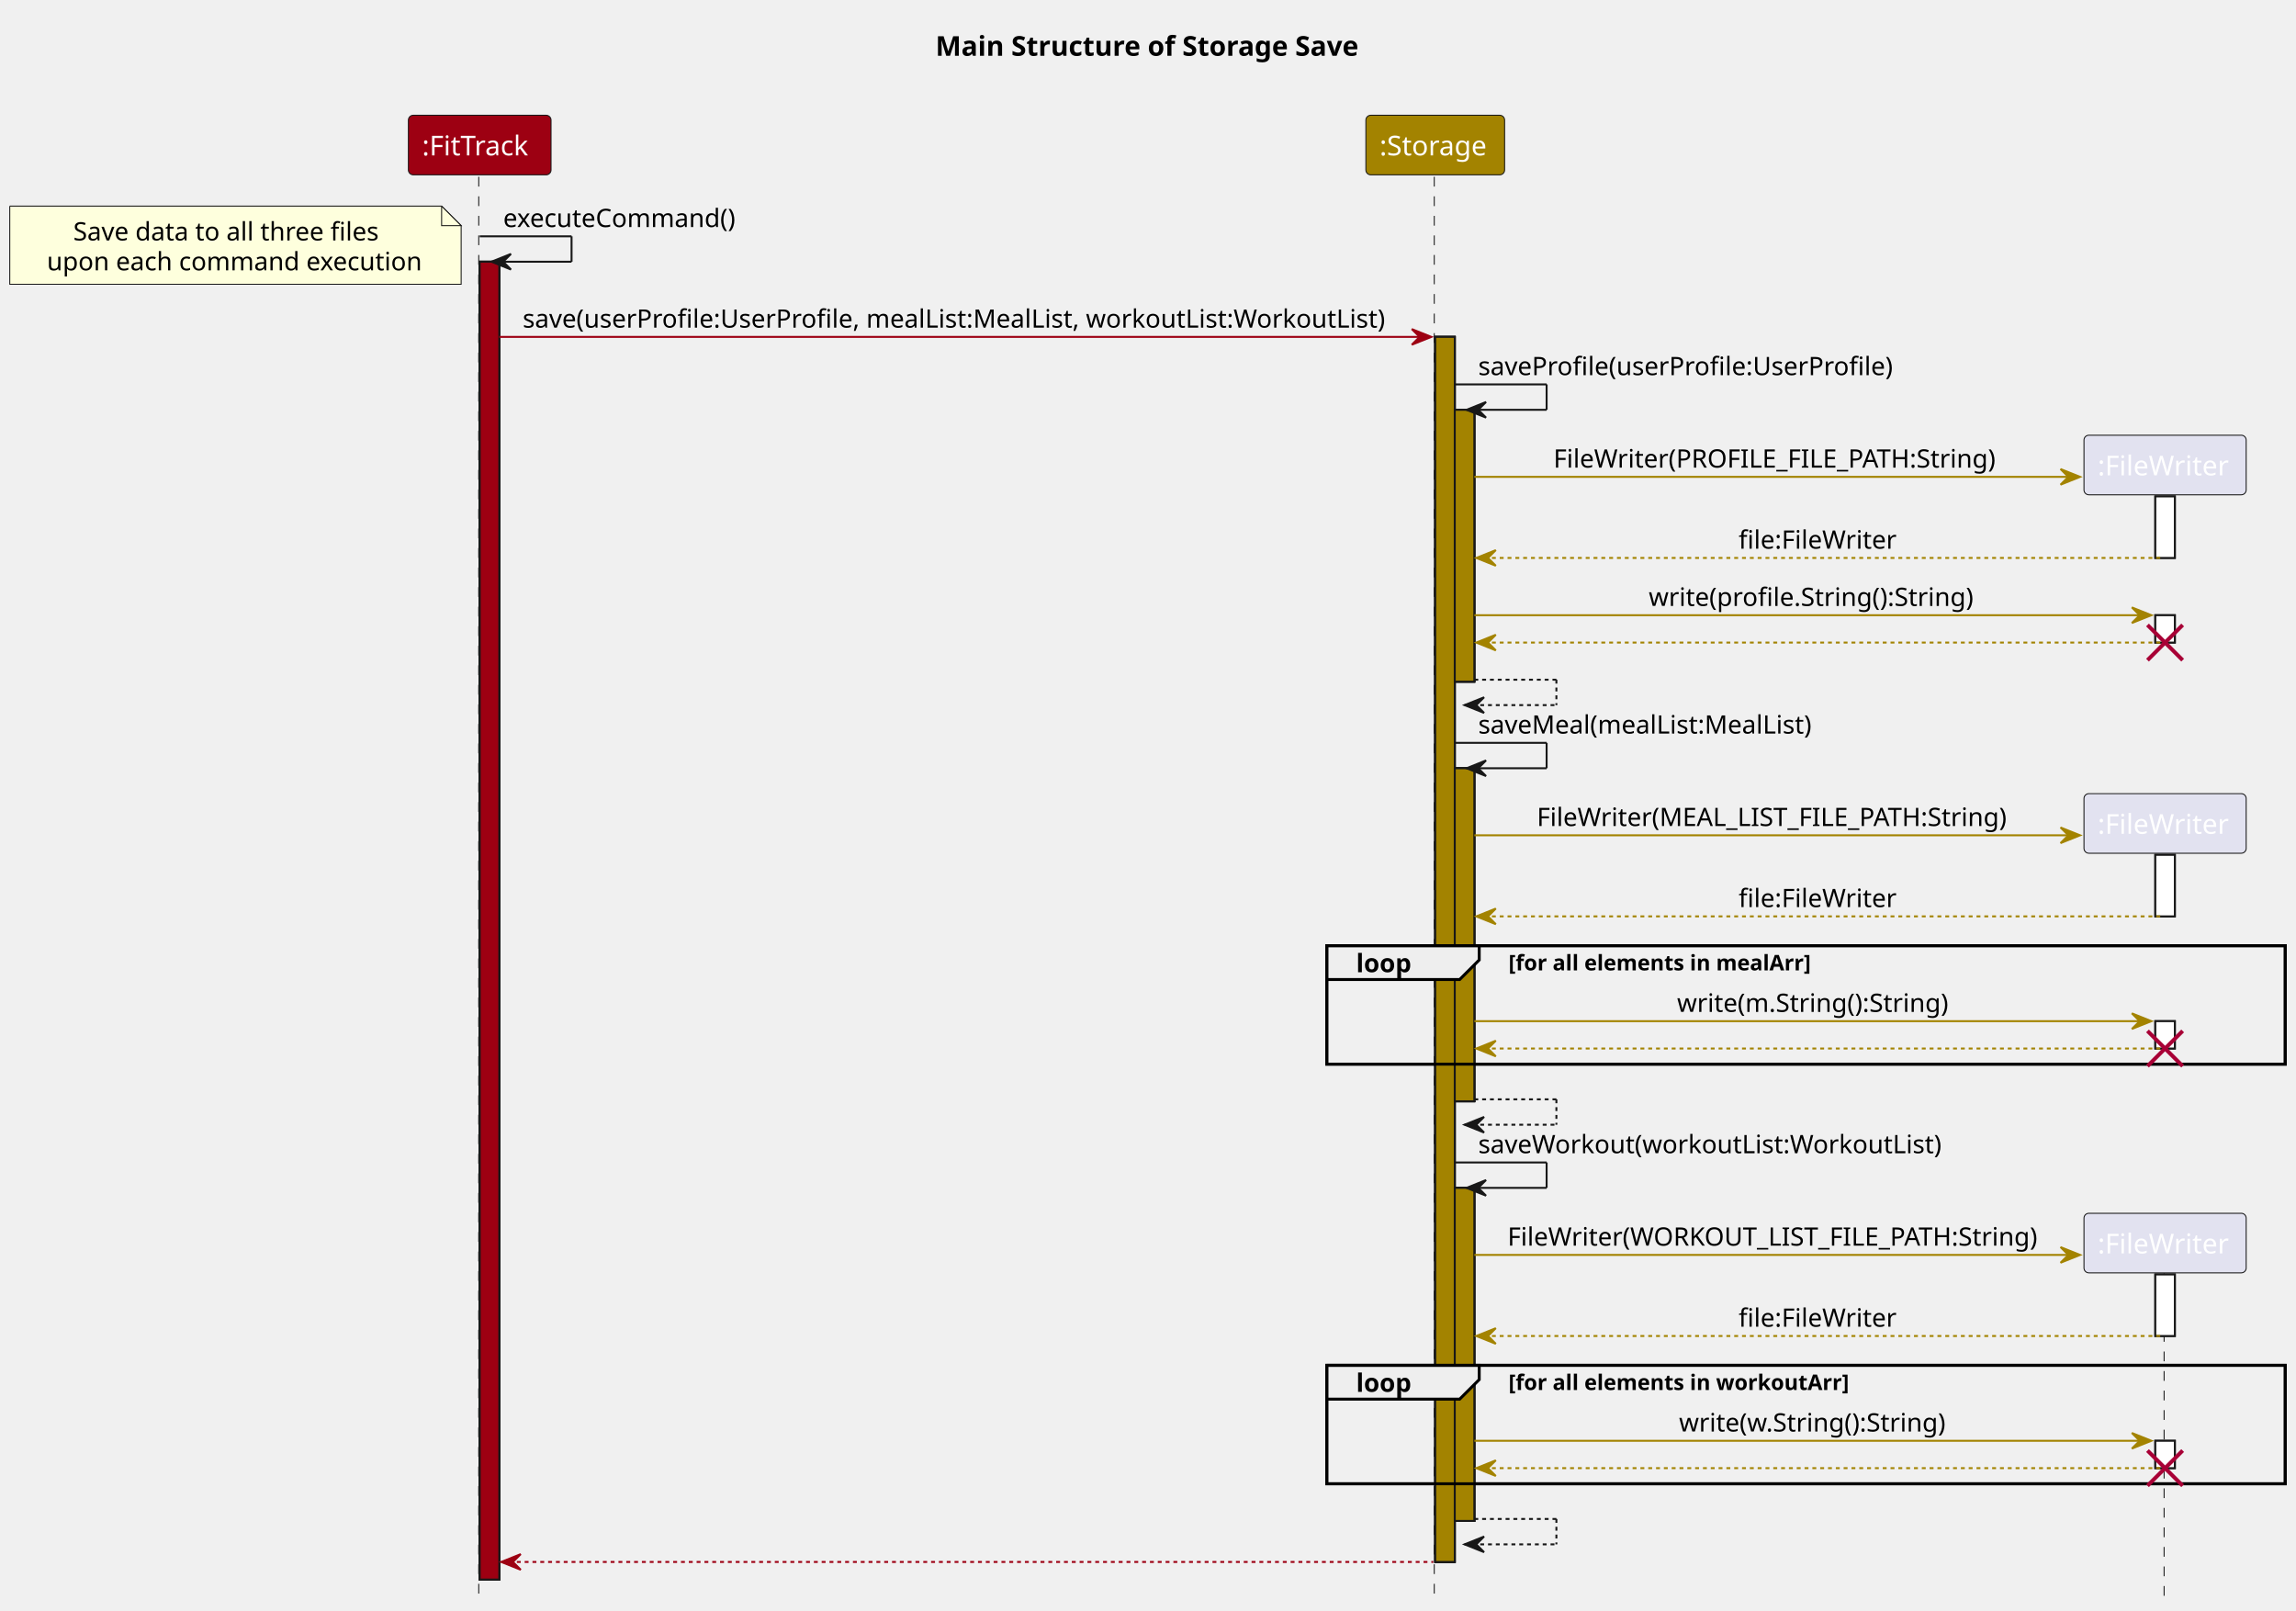
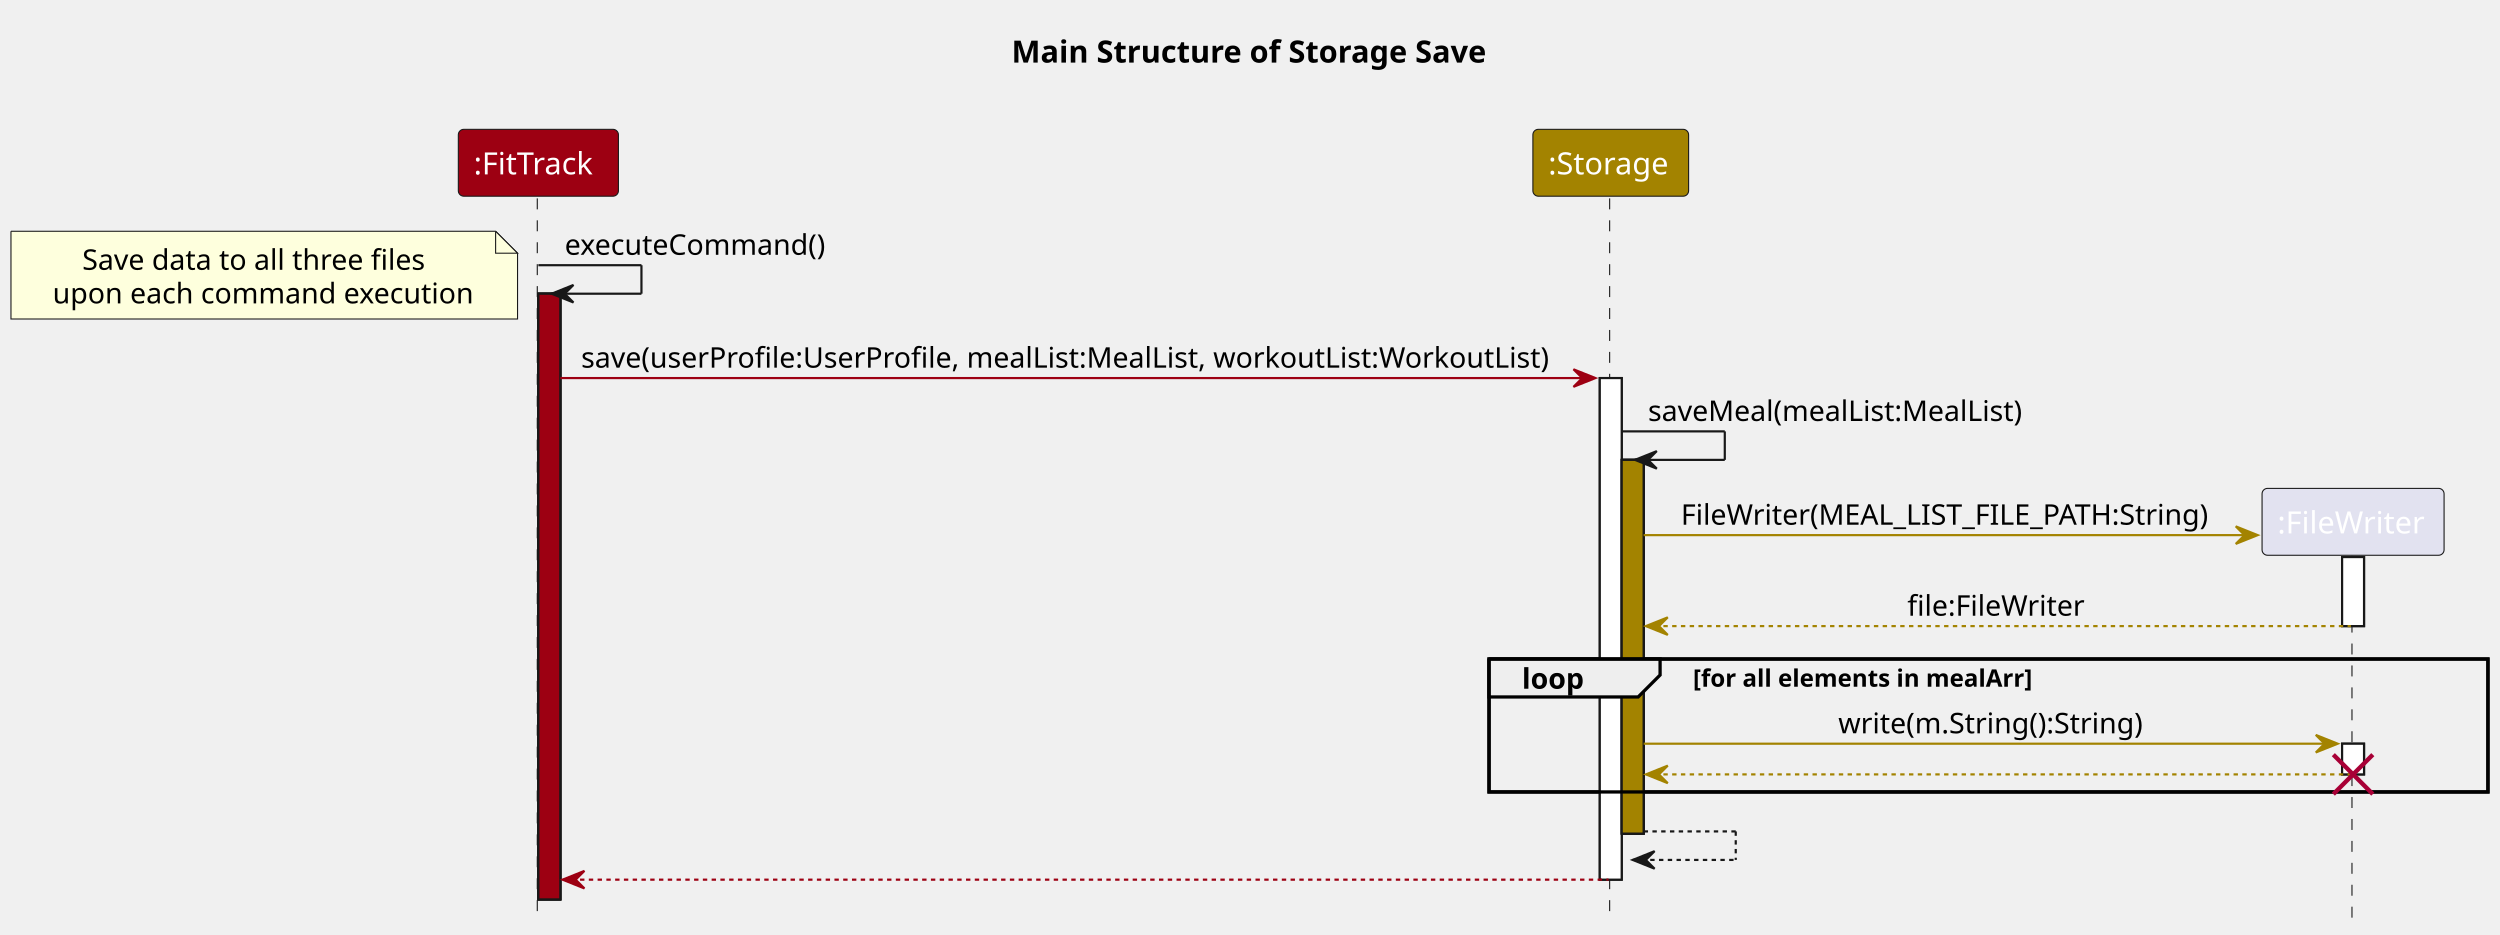
- <svg xmlns="http://www.w3.org/2000/svg" contentStyleType="text/css" height="824px" preserveAspectRatio="none" style="width:1175px;height:824px;background:#FFFFFF;" version="1.1" viewBox="0 0 1175 824" width="1175px" zoomAndPan="magnify">
+ <svg xmlns="http://www.w3.org/2000/svg" contentStyleType="text/css" height="426px" preserveAspectRatio="none" style="width:1140px;height:426px;background:#FFFFFF;" version="1.1" viewBox="0 0 1140 426" width="1140px" zoomAndPan="magnify">
  <defs />
  <g>
-     <text fill="#000000" font-family="sans-serif" font-size="14" font-weight="bold" lengthAdjust="spacing" textLength="221" x="478.75" y="28.535">Main Structure of Storage Save</text>
-     <text fill="#000000" font-family="sans-serif" font-size="14" font-weight="bold" lengthAdjust="spacing" textLength="5" x="586.75" y="45.023"> </text>
-     <rect fill="#FFFFFF" height="674.347" style="stroke:#181818;stroke-width:1.0;" width="10" x="245.5" y="133.931" />
-     <rect fill="#9D0012" height="674.347" style="stroke:#181818;stroke-width:1.0;" width="10" x="245.5" y="133.931" />
-     <rect fill="#FFFFFF" height="626.881" style="stroke:#181818;stroke-width:1.0;" width="10" x="734.5" y="172.397" />
-     <rect fill="#A38300" height="626.881" style="stroke:#181818;stroke-width:1.0;" width="10" x="734.5" y="172.397" />
-     <rect fill="#FFFFFF" height="139.109" style="stroke:#181818;stroke-width:1.0;" width="10" x="744.5" y="209.707" />
-     <rect fill="#A38300" height="139.109" style="stroke:#181818;stroke-width:1.0;" width="10" x="744.5" y="209.707" />
-     <rect fill="#FFFFFF" height="170.42" style="stroke:#181818;stroke-width:1.0;" width="10" x="744.5" y="393.127" />
-     <rect fill="#A38300" height="170.42" style="stroke:#181818;stroke-width:1.0;" width="10" x="744.5" y="393.127" />
-     <rect fill="#FFFFFF" height="170.42" style="stroke:#181818;stroke-width:1.0;" width="10" x="744.5" y="607.857" />
-     <rect fill="#A38300" height="170.42" style="stroke:#181818;stroke-width:1.0;" width="10" x="744.5" y="607.857" />
-     <rect fill="#FFFFFF" height="31.488" style="stroke:#181818;stroke-width:1.0;" width="10" x="1103" y="254.018" />
-     <rect fill="#FFFFFF" height="14" style="stroke:#181818;stroke-width:1.0;" width="10" x="1103" y="314.816" />
-     <rect fill="#FFFFFF" height="31.488" style="stroke:#181818;stroke-width:1.0;" width="10" x="1103" y="437.438" />
-     <rect fill="#FFFFFF" height="14" style="stroke:#181818;stroke-width:1.0;" width="10" x="1103" y="522.547" />
-     <rect fill="#FFFFFF" height="31.488" style="stroke:#181818;stroke-width:1.0;" width="10" x="1103" y="652.168" />
-     <rect fill="#FFFFFF" height="14" style="stroke:#181818;stroke-width:1.0;" width="10" x="1103" y="737.277" />
-     <rect fill="none" height="60.621" style="stroke:#000000;stroke-width:1.5;" width="490.5" x="679" y="483.926" />
-     <rect fill="none" height="60.621" style="stroke:#000000;stroke-width:1.5;" width="490.5" x="679" y="698.656" />
-     <line style="stroke:#181818;stroke-width:0.5;stroke-dasharray:5.0,5.0;" x1="245" x2="245" y1="90.465" y2="817.277" />
-     <line style="stroke:#181818;stroke-width:0.5;stroke-dasharray:5.0,5.0;" x1="734" x2="734" y1="90.465" y2="817.277" />
-     <line style="stroke:#181818;stroke-width:0.5;stroke-dasharray:5.0,5.0;" x1="1107.5" x2="1107.5" y1="651.602" y2="817.277" />
+     <text fill="#000000" font-family="sans-serif" font-size="14" font-weight="bold" lengthAdjust="spacing" textLength="221" x="461.25" y="28.535">Main Structure of Storage Save</text>
+     <text fill="#000000" font-family="sans-serif" font-size="14" font-weight="bold" lengthAdjust="spacing" textLength="5" x="569.25" y="45.023"> </text>
+     <rect fill="#FFFFFF" height="276.196" style="stroke:#181818;stroke-width:1.0;" width="10" x="245.5" y="133.931" />
+     <rect fill="#9D0012" height="276.196" style="stroke:#181818;stroke-width:1.0;" width="10" x="245.5" y="133.931" />
+     <rect fill="#FFFFFF" height="228.731" style="stroke:#181818;stroke-width:1.0;" width="10" x="729.5" y="172.397" />
+     <rect fill="#FFFFFF" height="170.42" style="stroke:#181818;stroke-width:1.0;" width="10" x="739.5" y="209.707" />
+     <rect fill="#A38300" height="170.42" style="stroke:#181818;stroke-width:1.0;" width="10" x="739.5" y="209.707" />
+     <rect fill="#FFFFFF" height="31.488" style="stroke:#181818;stroke-width:1.0;" width="10" x="1068" y="254.018" />
+     <rect fill="#FFFFFF" height="14" style="stroke:#181818;stroke-width:1.0;" width="10" x="1068" y="339.127" />
+     <rect fill="none" height="60.621" style="stroke:#000000;stroke-width:1.5;" width="455.5" x="679" y="300.506" />
+     <line style="stroke:#181818;stroke-width:0.5;stroke-dasharray:5.0,5.0;" x1="245" x2="245" y1="90.465" y2="419.127" />
+     <line style="stroke:#181818;stroke-width:0.5;stroke-dasharray:5.0,5.0;" x1="734" x2="734" y1="90.465" y2="419.127" />
+     <line style="stroke:#181818;stroke-width:0.5;stroke-dasharray:5.0,5.0;" x1="1072.5" x2="1072.5" y1="253.451" y2="419.127" />
    <rect fill="#9D0012" height="30.488" rx="2.5" ry="2.5" style="stroke:#181818;stroke-width:0.5;" width="73" x="209" y="58.977" />
    <text fill="#FFFFFF" font-family="sans-serif" font-size="14" lengthAdjust="spacing" textLength="59" x="216" y="79.512">:FitTrack</text>
    <rect fill="#A38300" height="30.488" rx="2.5" ry="2.5" style="stroke:#181818;stroke-width:0.5;" width="71" x="699" y="58.977" />
    <text fill="#FFFFFF" font-family="sans-serif" font-size="14" lengthAdjust="spacing" textLength="57" x="706" y="79.512">:Storage</text>
-     <rect fill="#FFFFFF" height="674.347" style="stroke:#181818;stroke-width:1.0;" width="10" x="245.5" y="133.931" />
-     <rect fill="#9D0012" height="674.347" style="stroke:#181818;stroke-width:1.0;" width="10" x="245.5" y="133.931" />
-     <rect fill="#FFFFFF" height="626.881" style="stroke:#181818;stroke-width:1.0;" width="10" x="734.5" y="172.397" />
-     <rect fill="#A38300" height="626.881" style="stroke:#181818;stroke-width:1.0;" width="10" x="734.5" y="172.397" />
-     <rect fill="#FFFFFF" height="139.109" style="stroke:#181818;stroke-width:1.0;" width="10" x="744.5" y="209.707" />
-     <rect fill="#A38300" height="139.109" style="stroke:#181818;stroke-width:1.0;" width="10" x="744.5" y="209.707" />
-     <rect fill="#FFFFFF" height="170.42" style="stroke:#181818;stroke-width:1.0;" width="10" x="744.5" y="393.127" />
-     <rect fill="#A38300" height="170.42" style="stroke:#181818;stroke-width:1.0;" width="10" x="744.5" y="393.127" />
-     <rect fill="#FFFFFF" height="170.42" style="stroke:#181818;stroke-width:1.0;" width="10" x="744.5" y="607.857" />
-     <rect fill="#A38300" height="170.42" style="stroke:#181818;stroke-width:1.0;" width="10" x="744.5" y="607.857" />
-     <rect fill="#FFFFFF" height="31.488" style="stroke:#181818;stroke-width:1.0;" width="10" x="1103" y="254.018" />
-     <rect fill="#FFFFFF" height="14" style="stroke:#181818;stroke-width:1.0;" width="10" x="1103" y="314.816" />
-     <rect fill="#FFFFFF" height="31.488" style="stroke:#181818;stroke-width:1.0;" width="10" x="1103" y="437.438" />
-     <rect fill="#FFFFFF" height="14" style="stroke:#181818;stroke-width:1.0;" width="10" x="1103" y="522.547" />
-     <rect fill="#FFFFFF" height="31.488" style="stroke:#181818;stroke-width:1.0;" width="10" x="1103" y="652.168" />
-     <rect fill="#FFFFFF" height="14" style="stroke:#181818;stroke-width:1.0;" width="10" x="1103" y="737.277" />
+     <rect fill="#FFFFFF" height="276.196" style="stroke:#181818;stroke-width:1.0;" width="10" x="245.5" y="133.931" />
+     <rect fill="#9D0012" height="276.196" style="stroke:#181818;stroke-width:1.0;" width="10" x="245.5" y="133.931" />
+     <rect fill="#FFFFFF" height="228.731" style="stroke:#181818;stroke-width:1.0;" width="10" x="729.5" y="172.397" />
+     <rect fill="#FFFFFF" height="170.42" style="stroke:#181818;stroke-width:1.0;" width="10" x="739.5" y="209.707" />
+     <rect fill="#A38300" height="170.42" style="stroke:#181818;stroke-width:1.0;" width="10" x="739.5" y="209.707" />
+     <rect fill="#FFFFFF" height="31.488" style="stroke:#181818;stroke-width:1.0;" width="10" x="1068" y="254.018" />
+     <rect fill="#FFFFFF" height="14" style="stroke:#181818;stroke-width:1.0;" width="10" x="1068" y="339.127" />
    <line style="stroke:#181818;stroke-width:1.0;" x1="245.5" x2="292.5" y1="120.931" y2="120.931" />
    <line style="stroke:#181818;stroke-width:1.0;" x1="292.5" x2="292.5" y1="120.931" y2="133.931" />
    <line style="stroke:#181818;stroke-width:1.0;" x1="251.5" x2="292.5" y1="133.931" y2="133.931" />
    <polygon fill="#181818" points="261.5,129.931,251.5,133.931,261.5,137.931,257.5,133.931" style="stroke:#181818;stroke-width:1.0;" />
    <text fill="#000000" font-family="sans-serif" font-size="13" lengthAdjust="spacing" textLength="121" x="257.5" y="116.189">executeCommand()</text>
    <path d="M5,105.465 L5,145.465 L236,145.465 L236,115.465 L226,105.465 L5,105.465 " fill="#FEFFDD" style="stroke:#181818;stroke-width:0.5;" />
    <path d="M226,105.465 L226,115.465 L236,115.465 L226,105.465 " fill="#FEFFDD" style="stroke:#181818;stroke-width:0.5;" />
    <text fill="#000000" font-family="sans-serif" font-size="13" lengthAdjust="spacing" textLength="162" x="37.5" y="123.033">Save data to all three files</text>
    <text fill="#000000" font-family="sans-serif" font-size="13" lengthAdjust="spacing" textLength="197" x="24" y="138.344">upon each command execution</text>
-     <polygon fill="#9D0012" points="722.5,168.397,732.5,172.397,722.5,176.397,726.5,172.397" style="stroke:#9D0012;stroke-width:1.0;" />
-     <line style="stroke:#9D0012;stroke-width:1.0;" x1="255.5" x2="728.5" y1="172.397" y2="172.397" />
-     <text fill="#000000" font-family="sans-serif" font-size="13" lengthAdjust="spacing" textLength="455" x="267.5" y="167.654">save(userProfile:UserProfile, mealList:MealList, workoutList:WorkoutList)</text>
-     <line style="stroke:#181818;stroke-width:1.0;" x1="744.5" x2="791.5" y1="196.707" y2="196.707" />
-     <line style="stroke:#181818;stroke-width:1.0;" x1="791.5" x2="791.5" y1="196.707" y2="209.707" />
-     <line style="stroke:#181818;stroke-width:1.0;" x1="750.5" x2="791.5" y1="209.707" y2="209.707" />
-     <polygon fill="#181818" points="760.5,205.707,750.5,209.707,760.5,213.707,756.5,209.707" style="stroke:#181818;stroke-width:1.0;" />
-     <text fill="#000000" font-family="sans-serif" font-size="13" lengthAdjust="spacing" textLength="215" x="756.5" y="191.965">saveProfile(userProfile:UserProfile)</text>
-     <polygon fill="#A38300" points="1054.5,240.018,1064.5,244.018,1054.5,248.018,1058.5,244.018" style="stroke:#A38300;stroke-width:1.0;" />
-     <line style="stroke:#A38300;stroke-width:1.0;" x1="754.5" x2="1060.5" y1="244.018" y2="244.018" />
-     <text fill="#000000" font-family="sans-serif" font-size="13" lengthAdjust="spacing" textLength="231" x="795" y="239.275">FileWriter(PROFILE_FILE_PATH:String)</text>
-     <rect fill="#E2E2F0" height="30.488" rx="2.5" ry="2.5" style="stroke:#181818;stroke-width:0.5;" width="83" x="1066.5" y="222.707" />
-     <text fill="#FFFFFF" font-family="sans-serif" font-size="14" lengthAdjust="spacing" textLength="69" x="1073.5" y="243.242">:FileWriter</text>
-     <polygon fill="#A38300" points="765.5,281.506,755.5,285.506,765.5,289.506,761.5,285.506" style="stroke:#A38300;stroke-width:1.0;" />
-     <line style="stroke:#A38300;stroke-width:1.0;stroke-dasharray:2.0,2.0;" x1="759.5" x2="1107" y1="285.506" y2="285.506" />
-     <text fill="#000000" font-family="sans-serif" font-size="13" lengthAdjust="spacing" textLength="83" x="889.75" y="280.764">file:FileWriter</text>
-     <polygon fill="#A38300" points="1091,310.816,1101,314.816,1091,318.816,1095,314.816" style="stroke:#A38300;stroke-width:1.0;" />
-     <line style="stroke:#A38300;stroke-width:1.0;" x1="754.5" x2="1097" y1="314.816" y2="314.816" />
-     <text fill="#000000" font-family="sans-serif" font-size="13" lengthAdjust="spacing" textLength="170" x="843.75" y="310.074">write(profile.String():String)</text>
-     <polygon fill="#A38300" points="765.5,324.816,755.5,328.816,765.5,332.816,761.5,328.816" style="stroke:#A38300;stroke-width:1.0;" />
-     <line style="stroke:#A38300;stroke-width:1.0;stroke-dasharray:2.0,2.0;" x1="759.5" x2="1107" y1="328.816" y2="328.816" />
-     <line style="stroke:#A80036;stroke-width:2.0;" x1="1099" x2="1117" y1="319.816" y2="337.816" />
-     <line style="stroke:#A80036;stroke-width:2.0;" x1="1099" x2="1117" y1="337.816" y2="319.816" />
-     <line style="stroke:#181818;stroke-width:1.0;stroke-dasharray:2.0,2.0;" x1="754.5" x2="796.5" y1="347.816" y2="347.816" />
-     <line style="stroke:#181818;stroke-width:1.0;stroke-dasharray:2.0,2.0;" x1="796.5" x2="796.5" y1="347.816" y2="360.816" />
-     <line style="stroke:#181818;stroke-width:1.0;stroke-dasharray:2.0,2.0;" x1="749.5" x2="796.5" y1="360.816" y2="360.816" />
-     <polygon fill="#181818" points="759.5,356.816,749.5,360.816,759.5,364.816,755.5,360.816" style="stroke:#181818;stroke-width:1.0;" />
-     <line style="stroke:#181818;stroke-width:1.0;" x1="744.5" x2="791.5" y1="380.127" y2="380.127" />
-     <line style="stroke:#181818;stroke-width:1.0;" x1="791.5" x2="791.5" y1="380.127" y2="393.127" />
-     <line style="stroke:#181818;stroke-width:1.0;" x1="750.5" x2="791.5" y1="393.127" y2="393.127" />
-     <polygon fill="#181818" points="760.5,389.127,750.5,393.127,760.5,397.127,756.5,393.127" style="stroke:#181818;stroke-width:1.0;" />
-     <text fill="#000000" font-family="sans-serif" font-size="13" lengthAdjust="spacing" textLength="174" x="756.5" y="375.385">saveMeal(mealList:MealList)</text>
-     <polygon fill="#A38300" points="1054.5,423.438,1064.5,427.438,1054.5,431.438,1058.5,427.438" style="stroke:#A38300;stroke-width:1.0;" />
-     <line style="stroke:#A38300;stroke-width:1.0;" x1="754.5" x2="1060.5" y1="427.438" y2="427.438" />
-     <text fill="#000000" font-family="sans-serif" font-size="13" lengthAdjust="spacing" textLength="248" x="786.5" y="422.695">FileWriter(MEAL_LIST_FILE_PATH:String)</text>
-     <rect fill="#E2E2F0" height="30.488" rx="2.5" ry="2.5" style="stroke:#181818;stroke-width:0.5;" width="83" x="1066.5" y="406.127" />
-     <text fill="#FFFFFF" font-family="sans-serif" font-size="14" lengthAdjust="spacing" textLength="69" x="1073.5" y="426.662">:FileWriter</text>
-     <polygon fill="#A38300" points="765.5,464.926,755.5,468.926,765.5,472.926,761.5,468.926" style="stroke:#A38300;stroke-width:1.0;" />
-     <line style="stroke:#A38300;stroke-width:1.0;stroke-dasharray:2.0,2.0;" x1="759.5" x2="1107" y1="468.926" y2="468.926" />
-     <text fill="#000000" font-family="sans-serif" font-size="13" lengthAdjust="spacing" textLength="83" x="889.75" y="464.184">file:FileWriter</text>
-     <path d="M679,483.926 L757,483.926 L757,491.236 L747,501.236 L679,501.236 L679,483.926 " fill="#EEEEEE" style="stroke:#000000;stroke-width:1.5;" />
-     <rect fill="none" height="60.621" style="stroke:#000000;stroke-width:1.5;" width="490.5" x="679" y="483.926" />
-     <text fill="#000000" font-family="sans-serif" font-size="13" font-weight="bold" lengthAdjust="spacing" textLength="29" x="694" y="497.494">loop</text>
-     <text fill="#000000" font-family="sans-serif" font-size="11" font-weight="bold" lengthAdjust="spacing" textLength="161" x="772" y="496.56">[for all elements in mealArr]</text>
-     <polygon fill="#A38300" points="1091,518.547,1101,522.547,1091,526.547,1095,522.547" style="stroke:#A38300;stroke-width:1.0;" />
-     <line style="stroke:#A38300;stroke-width:1.0;" x1="754.5" x2="1097" y1="522.547" y2="522.547" />
-     <text fill="#000000" font-family="sans-serif" font-size="13" lengthAdjust="spacing" textLength="141" x="858.25" y="517.805">write(m.String():String)</text>
-     <polygon fill="#A38300" points="765.5,532.547,755.5,536.547,765.5,540.547,761.5,536.547" style="stroke:#A38300;stroke-width:1.0;" />
-     <line style="stroke:#A38300;stroke-width:1.0;stroke-dasharray:2.0,2.0;" x1="759.5" x2="1107" y1="536.547" y2="536.547" />
-     <line style="stroke:#A80036;stroke-width:2.0;" x1="1099" x2="1117" y1="527.547" y2="545.547" />
-     <line style="stroke:#A80036;stroke-width:2.0;" x1="1099" x2="1117" y1="545.547" y2="527.547" />
-     <line style="stroke:#181818;stroke-width:1.0;stroke-dasharray:2.0,2.0;" x1="754.5" x2="796.5" y1="562.547" y2="562.547" />
-     <line style="stroke:#181818;stroke-width:1.0;stroke-dasharray:2.0,2.0;" x1="796.5" x2="796.5" y1="562.547" y2="575.547" />
-     <line style="stroke:#181818;stroke-width:1.0;stroke-dasharray:2.0,2.0;" x1="749.5" x2="796.5" y1="575.547" y2="575.547" />
-     <polygon fill="#181818" points="759.5,571.547,749.5,575.547,759.5,579.547,755.5,575.547" style="stroke:#181818;stroke-width:1.0;" />
-     <line style="stroke:#181818;stroke-width:1.0;" x1="744.5" x2="791.5" y1="594.857" y2="594.857" />
-     <line style="stroke:#181818;stroke-width:1.0;" x1="791.5" x2="791.5" y1="594.857" y2="607.857" />
-     <line style="stroke:#181818;stroke-width:1.0;" x1="750.5" x2="791.5" y1="607.857" y2="607.857" />
-     <polygon fill="#181818" points="760.5,603.857,750.5,607.857,760.5,611.857,756.5,607.857" style="stroke:#181818;stroke-width:1.0;" />
-     <text fill="#000000" font-family="sans-serif" font-size="13" lengthAdjust="spacing" textLength="244" x="756.5" y="590.115">saveWorkout(workoutList:WorkoutList)</text>
-     <polygon fill="#A38300" points="1054.5,638.168,1064.5,642.168,1054.5,646.168,1058.5,642.168" style="stroke:#A38300;stroke-width:1.0;" />
-     <line style="stroke:#A38300;stroke-width:1.0;" x1="754.5" x2="1060.5" y1="642.168" y2="642.168" />
-     <text fill="#000000" font-family="sans-serif" font-size="13" lengthAdjust="spacing" textLength="278" x="771.5" y="637.426">FileWriter(WORKOUT_LIST_FILE_PATH:String)</text>
-     <rect fill="#E2E2F0" height="30.488" rx="2.5" ry="2.5" style="stroke:#181818;stroke-width:0.5;" width="83" x="1066.5" y="620.857" />
-     <text fill="#FFFFFF" font-family="sans-serif" font-size="14" lengthAdjust="spacing" textLength="69" x="1073.5" y="641.393">:FileWriter</text>
-     <polygon fill="#A38300" points="765.5,679.656,755.5,683.656,765.5,687.656,761.5,683.656" style="stroke:#A38300;stroke-width:1.0;" />
-     <line style="stroke:#A38300;stroke-width:1.0;stroke-dasharray:2.0,2.0;" x1="759.5" x2="1107" y1="683.656" y2="683.656" />
-     <text fill="#000000" font-family="sans-serif" font-size="13" lengthAdjust="spacing" textLength="83" x="889.75" y="678.914">file:FileWriter</text>
-     <path d="M679,698.656 L757,698.656 L757,705.967 L747,715.967 L679,715.967 L679,698.656 " fill="#EEEEEE" style="stroke:#000000;stroke-width:1.5;" />
-     <rect fill="none" height="60.621" style="stroke:#000000;stroke-width:1.5;" width="490.5" x="679" y="698.656" />
-     <text fill="#000000" font-family="sans-serif" font-size="13" font-weight="bold" lengthAdjust="spacing" textLength="29" x="694" y="712.225">loop</text>
-     <text fill="#000000" font-family="sans-serif" font-size="11" font-weight="bold" lengthAdjust="spacing" textLength="180" x="772" y="711.291">[for all elements in workoutArr]</text>
-     <polygon fill="#A38300" points="1091,733.277,1101,737.277,1091,741.277,1095,737.277" style="stroke:#A38300;stroke-width:1.0;" />
-     <line style="stroke:#A38300;stroke-width:1.0;" x1="754.5" x2="1097" y1="737.277" y2="737.277" />
-     <text fill="#000000" font-family="sans-serif" font-size="13" lengthAdjust="spacing" textLength="139" x="859.25" y="732.535">write(w.String():String)</text>
-     <polygon fill="#A38300" points="765.5,747.277,755.5,751.277,765.5,755.277,761.5,751.277" style="stroke:#A38300;stroke-width:1.0;" />
-     <line style="stroke:#A38300;stroke-width:1.0;stroke-dasharray:2.0,2.0;" x1="759.5" x2="1107" y1="751.277" y2="751.277" />
-     <line style="stroke:#A80036;stroke-width:2.0;" x1="1099" x2="1117" y1="742.277" y2="760.277" />
-     <line style="stroke:#A80036;stroke-width:2.0;" x1="1099" x2="1117" y1="760.277" y2="742.277" />
-     <line style="stroke:#181818;stroke-width:1.0;stroke-dasharray:2.0,2.0;" x1="754.5" x2="796.5" y1="777.277" y2="777.277" />
-     <line style="stroke:#181818;stroke-width:1.0;stroke-dasharray:2.0,2.0;" x1="796.5" x2="796.5" y1="777.277" y2="790.277" />
-     <line style="stroke:#181818;stroke-width:1.0;stroke-dasharray:2.0,2.0;" x1="749.5" x2="796.5" y1="790.277" y2="790.277" />
-     <polygon fill="#181818" points="759.5,786.277,749.5,790.277,759.5,794.277,755.5,790.277" style="stroke:#181818;stroke-width:1.0;" />
-     <polygon fill="#9D0012" points="266.5,795.277,256.5,799.277,266.5,803.277,262.5,799.277" style="stroke:#9D0012;stroke-width:1.0;" />
-     <line style="stroke:#9D0012;stroke-width:1.0;stroke-dasharray:2.0,2.0;" x1="260.5" x2="733.5" y1="799.277" y2="799.277" />
+     <polygon fill="#9D0012" points="717.5,168.397,727.5,172.397,717.5,176.397,721.5,172.397" style="stroke:#9D0012;stroke-width:1.0;" />
+     <line style="stroke:#9D0012;stroke-width:1.0;" x1="255.5" x2="723.5" y1="172.397" y2="172.397" />
+     <text fill="#000000" font-family="sans-serif" font-size="13" lengthAdjust="spacing" textLength="455" x="265" y="167.654">save(userProfile:UserProfile, mealList:MealList, workoutList:WorkoutList)</text>
+     <line style="stroke:#181818;stroke-width:1.0;" x1="739.5" x2="786.5" y1="196.707" y2="196.707" />
+     <line style="stroke:#181818;stroke-width:1.0;" x1="786.5" x2="786.5" y1="196.707" y2="209.707" />
+     <line style="stroke:#181818;stroke-width:1.0;" x1="745.5" x2="786.5" y1="209.707" y2="209.707" />
+     <polygon fill="#181818" points="755.5,205.707,745.5,209.707,755.5,213.707,751.5,209.707" style="stroke:#181818;stroke-width:1.0;" />
+     <text fill="#000000" font-family="sans-serif" font-size="13" lengthAdjust="spacing" textLength="174" x="751.5" y="191.965">saveMeal(mealList:MealList)</text>
+     <polygon fill="#A38300" points="1019.5,240.018,1029.5,244.018,1019.5,248.018,1023.5,244.018" style="stroke:#A38300;stroke-width:1.0;" />
+     <line style="stroke:#A38300;stroke-width:1.0;" x1="749.5" x2="1025.5" y1="244.018" y2="244.018" />
+     <text fill="#000000" font-family="sans-serif" font-size="13" lengthAdjust="spacing" textLength="248" x="766.5" y="239.275">FileWriter(MEAL_LIST_FILE_PATH:String)</text>
+     <rect fill="#E2E2F0" height="30.488" rx="2.5" ry="2.5" style="stroke:#181818;stroke-width:0.5;" width="83" x="1031.5" y="222.707" />
+     <text fill="#FFFFFF" font-family="sans-serif" font-size="14" lengthAdjust="spacing" textLength="69" x="1038.5" y="243.242">:FileWriter</text>
+     <polygon fill="#A38300" points="760.5,281.506,750.5,285.506,760.5,289.506,756.5,285.506" style="stroke:#A38300;stroke-width:1.0;" />
+     <line style="stroke:#A38300;stroke-width:1.0;stroke-dasharray:2.0,2.0;" x1="754.5" x2="1072" y1="285.506" y2="285.506" />
+     <text fill="#000000" font-family="sans-serif" font-size="13" lengthAdjust="spacing" textLength="83" x="869.75" y="280.764">file:FileWriter</text>
+     <path d="M679,300.506 L757,300.506 L757,307.816 L747,317.816 L679,317.816 L679,300.506 " fill="#EEEEEE" style="stroke:#000000;stroke-width:1.5;" />
+     <rect fill="none" height="60.621" style="stroke:#000000;stroke-width:1.5;" width="455.5" x="679" y="300.506" />
+     <text fill="#000000" font-family="sans-serif" font-size="13" font-weight="bold" lengthAdjust="spacing" textLength="29" x="694" y="314.074">loop</text>
+     <text fill="#000000" font-family="sans-serif" font-size="11" font-weight="bold" lengthAdjust="spacing" textLength="161" x="772" y="313.141">[for all elements in mealArr]</text>
+     <polygon fill="#A38300" points="1056,335.127,1066,339.127,1056,343.127,1060,339.127" style="stroke:#A38300;stroke-width:1.0;" />
+     <line style="stroke:#A38300;stroke-width:1.0;" x1="749.5" x2="1062" y1="339.127" y2="339.127" />
+     <text fill="#000000" font-family="sans-serif" font-size="13" lengthAdjust="spacing" textLength="141" x="838.25" y="334.385">write(m.String():String)</text>
+     <polygon fill="#A38300" points="760.5,349.127,750.5,353.127,760.5,357.127,756.5,353.127" style="stroke:#A38300;stroke-width:1.0;" />
+     <line style="stroke:#A38300;stroke-width:1.0;stroke-dasharray:2.0,2.0;" x1="754.5" x2="1072" y1="353.127" y2="353.127" />
+     <line style="stroke:#A80036;stroke-width:2.0;" x1="1064" x2="1082" y1="344.127" y2="362.127" />
+     <line style="stroke:#A80036;stroke-width:2.0;" x1="1064" x2="1082" y1="362.127" y2="344.127" />
+     <line style="stroke:#181818;stroke-width:1.0;stroke-dasharray:2.0,2.0;" x1="749.5" x2="791.5" y1="379.127" y2="379.127" />
+     <line style="stroke:#181818;stroke-width:1.0;stroke-dasharray:2.0,2.0;" x1="791.5" x2="791.5" y1="379.127" y2="392.127" />
+     <line style="stroke:#181818;stroke-width:1.0;stroke-dasharray:2.0,2.0;" x1="744.5" x2="791.5" y1="392.127" y2="392.127" />
+     <polygon fill="#181818" points="754.5,388.127,744.5,392.127,754.5,396.127,750.5,392.127" style="stroke:#181818;stroke-width:1.0;" />
+     <polygon fill="#9D0012" points="266.5,397.127,256.5,401.127,266.5,405.127,262.5,401.127" style="stroke:#9D0012;stroke-width:1.0;" />
+     <line style="stroke:#9D0012;stroke-width:1.0;stroke-dasharray:2.0,2.0;" x1="260.5" x2="733.5" y1="401.127" y2="401.127" />
  </g>
</svg>
